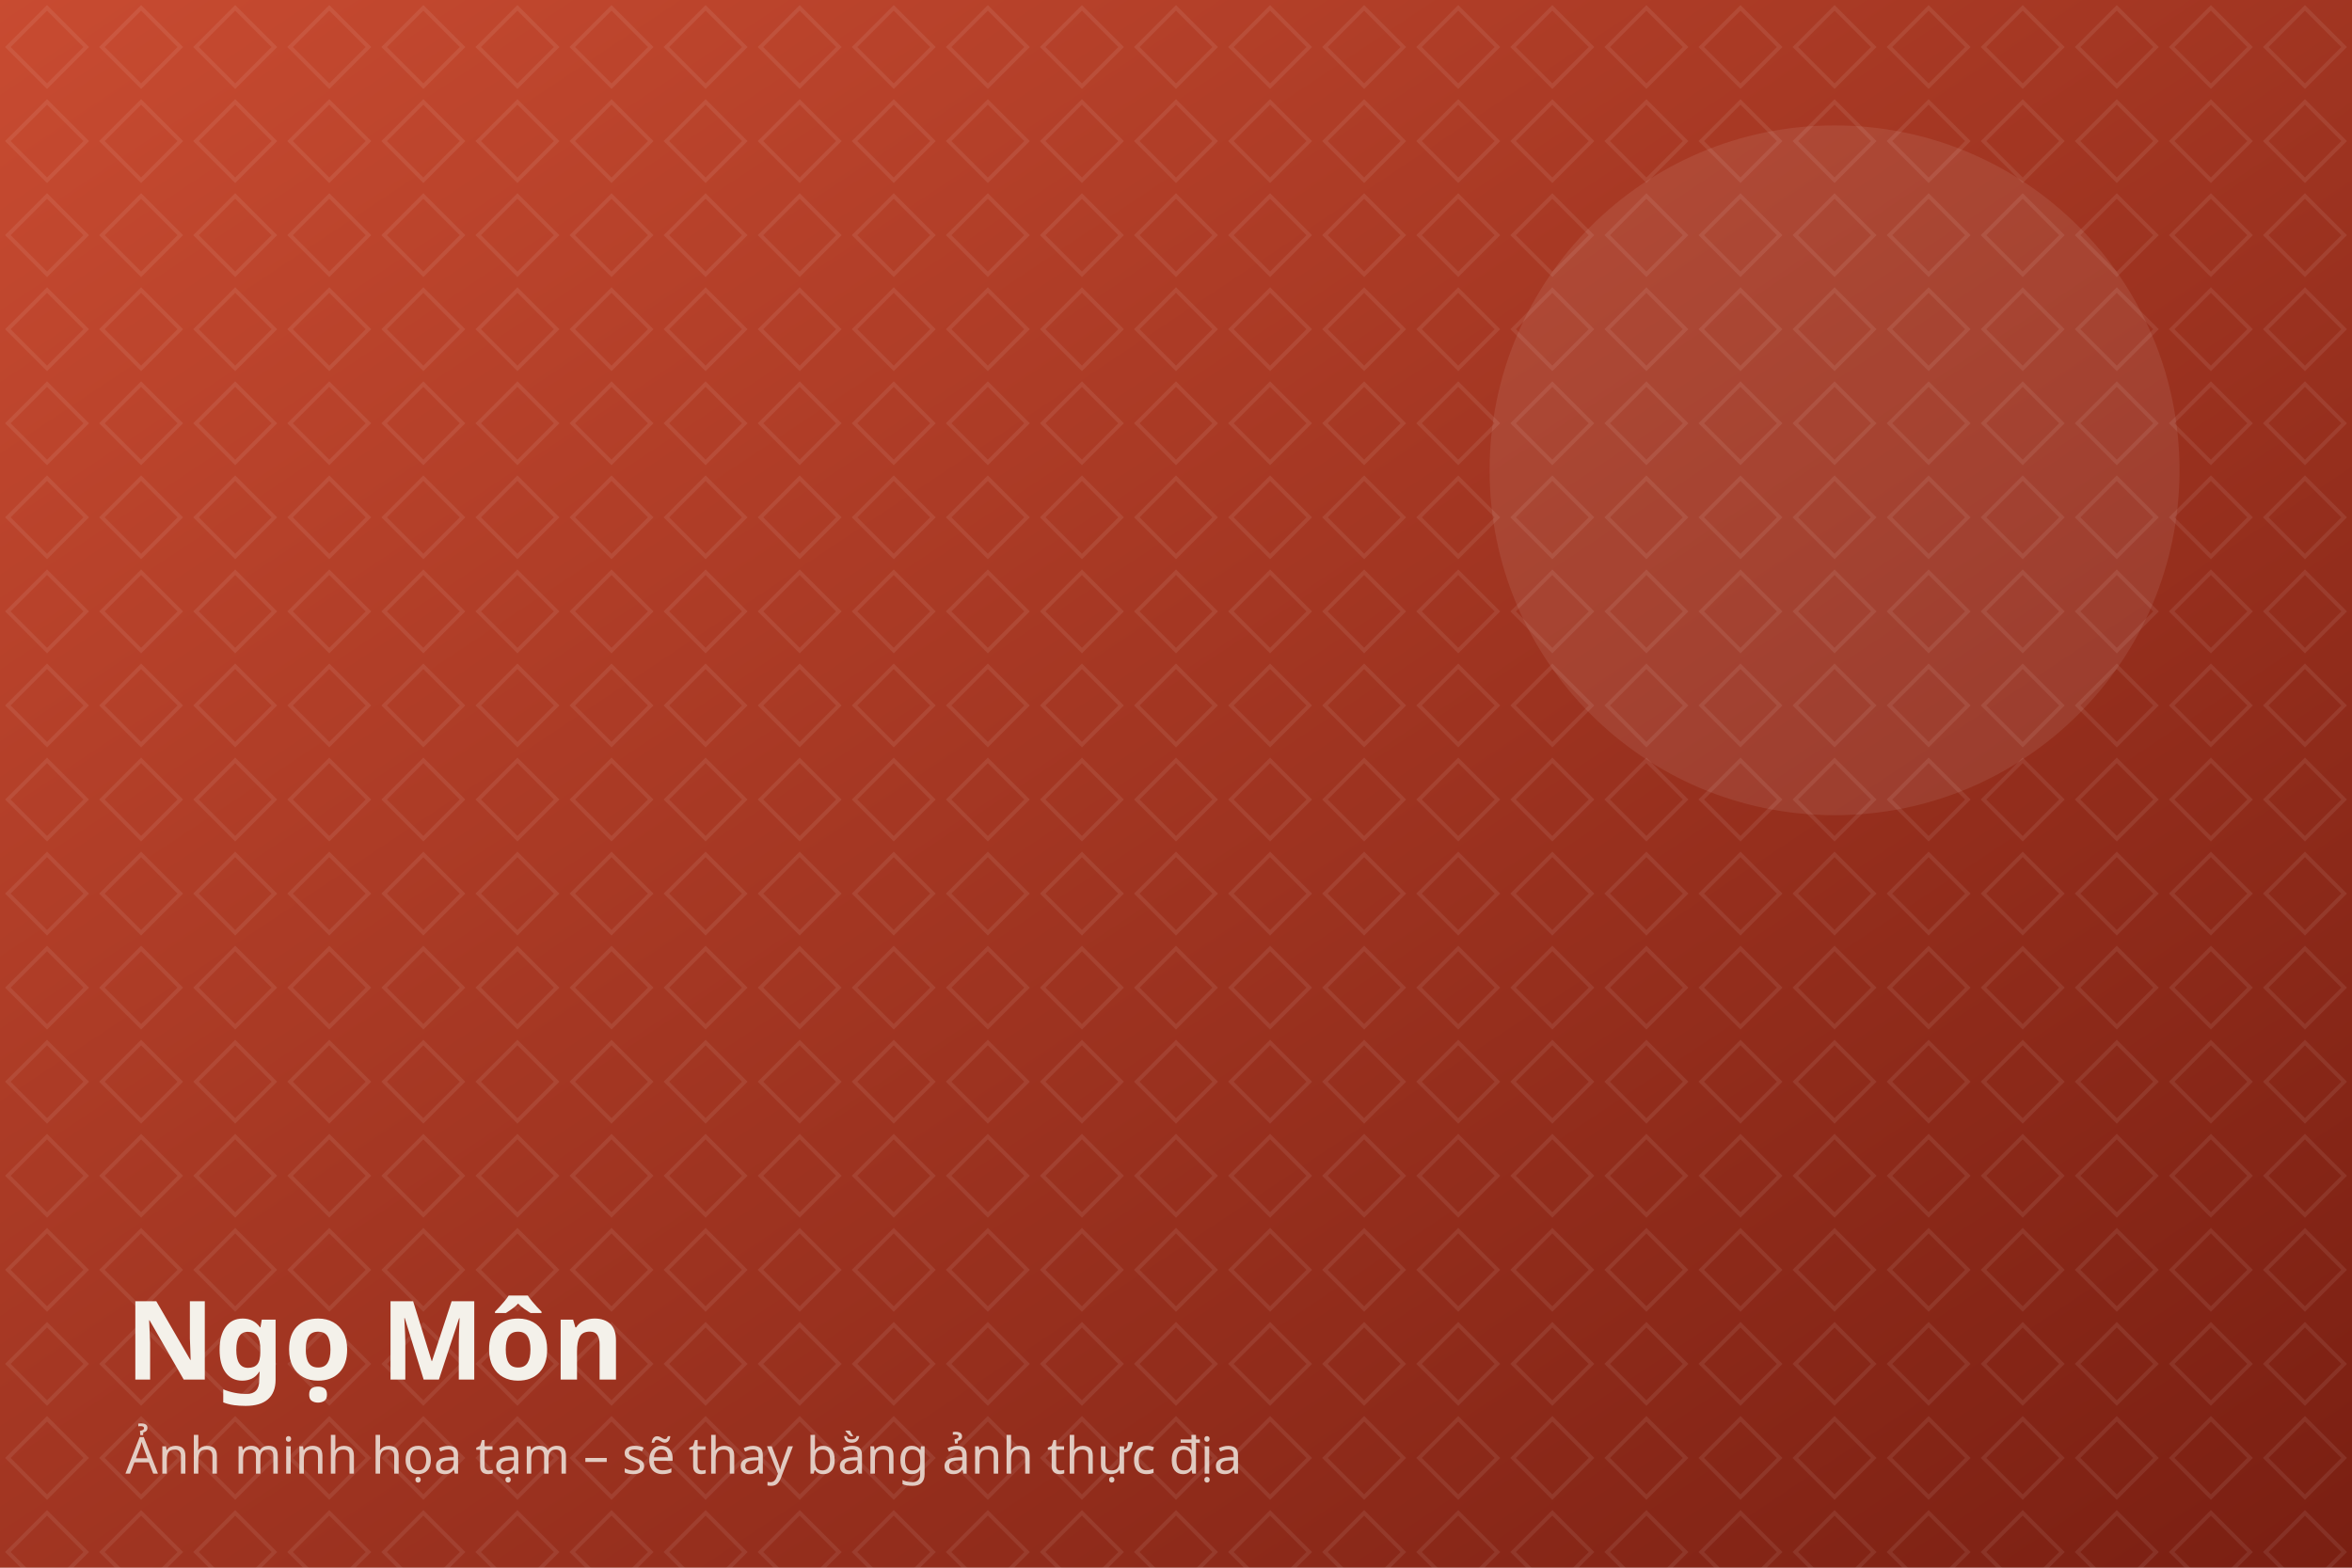
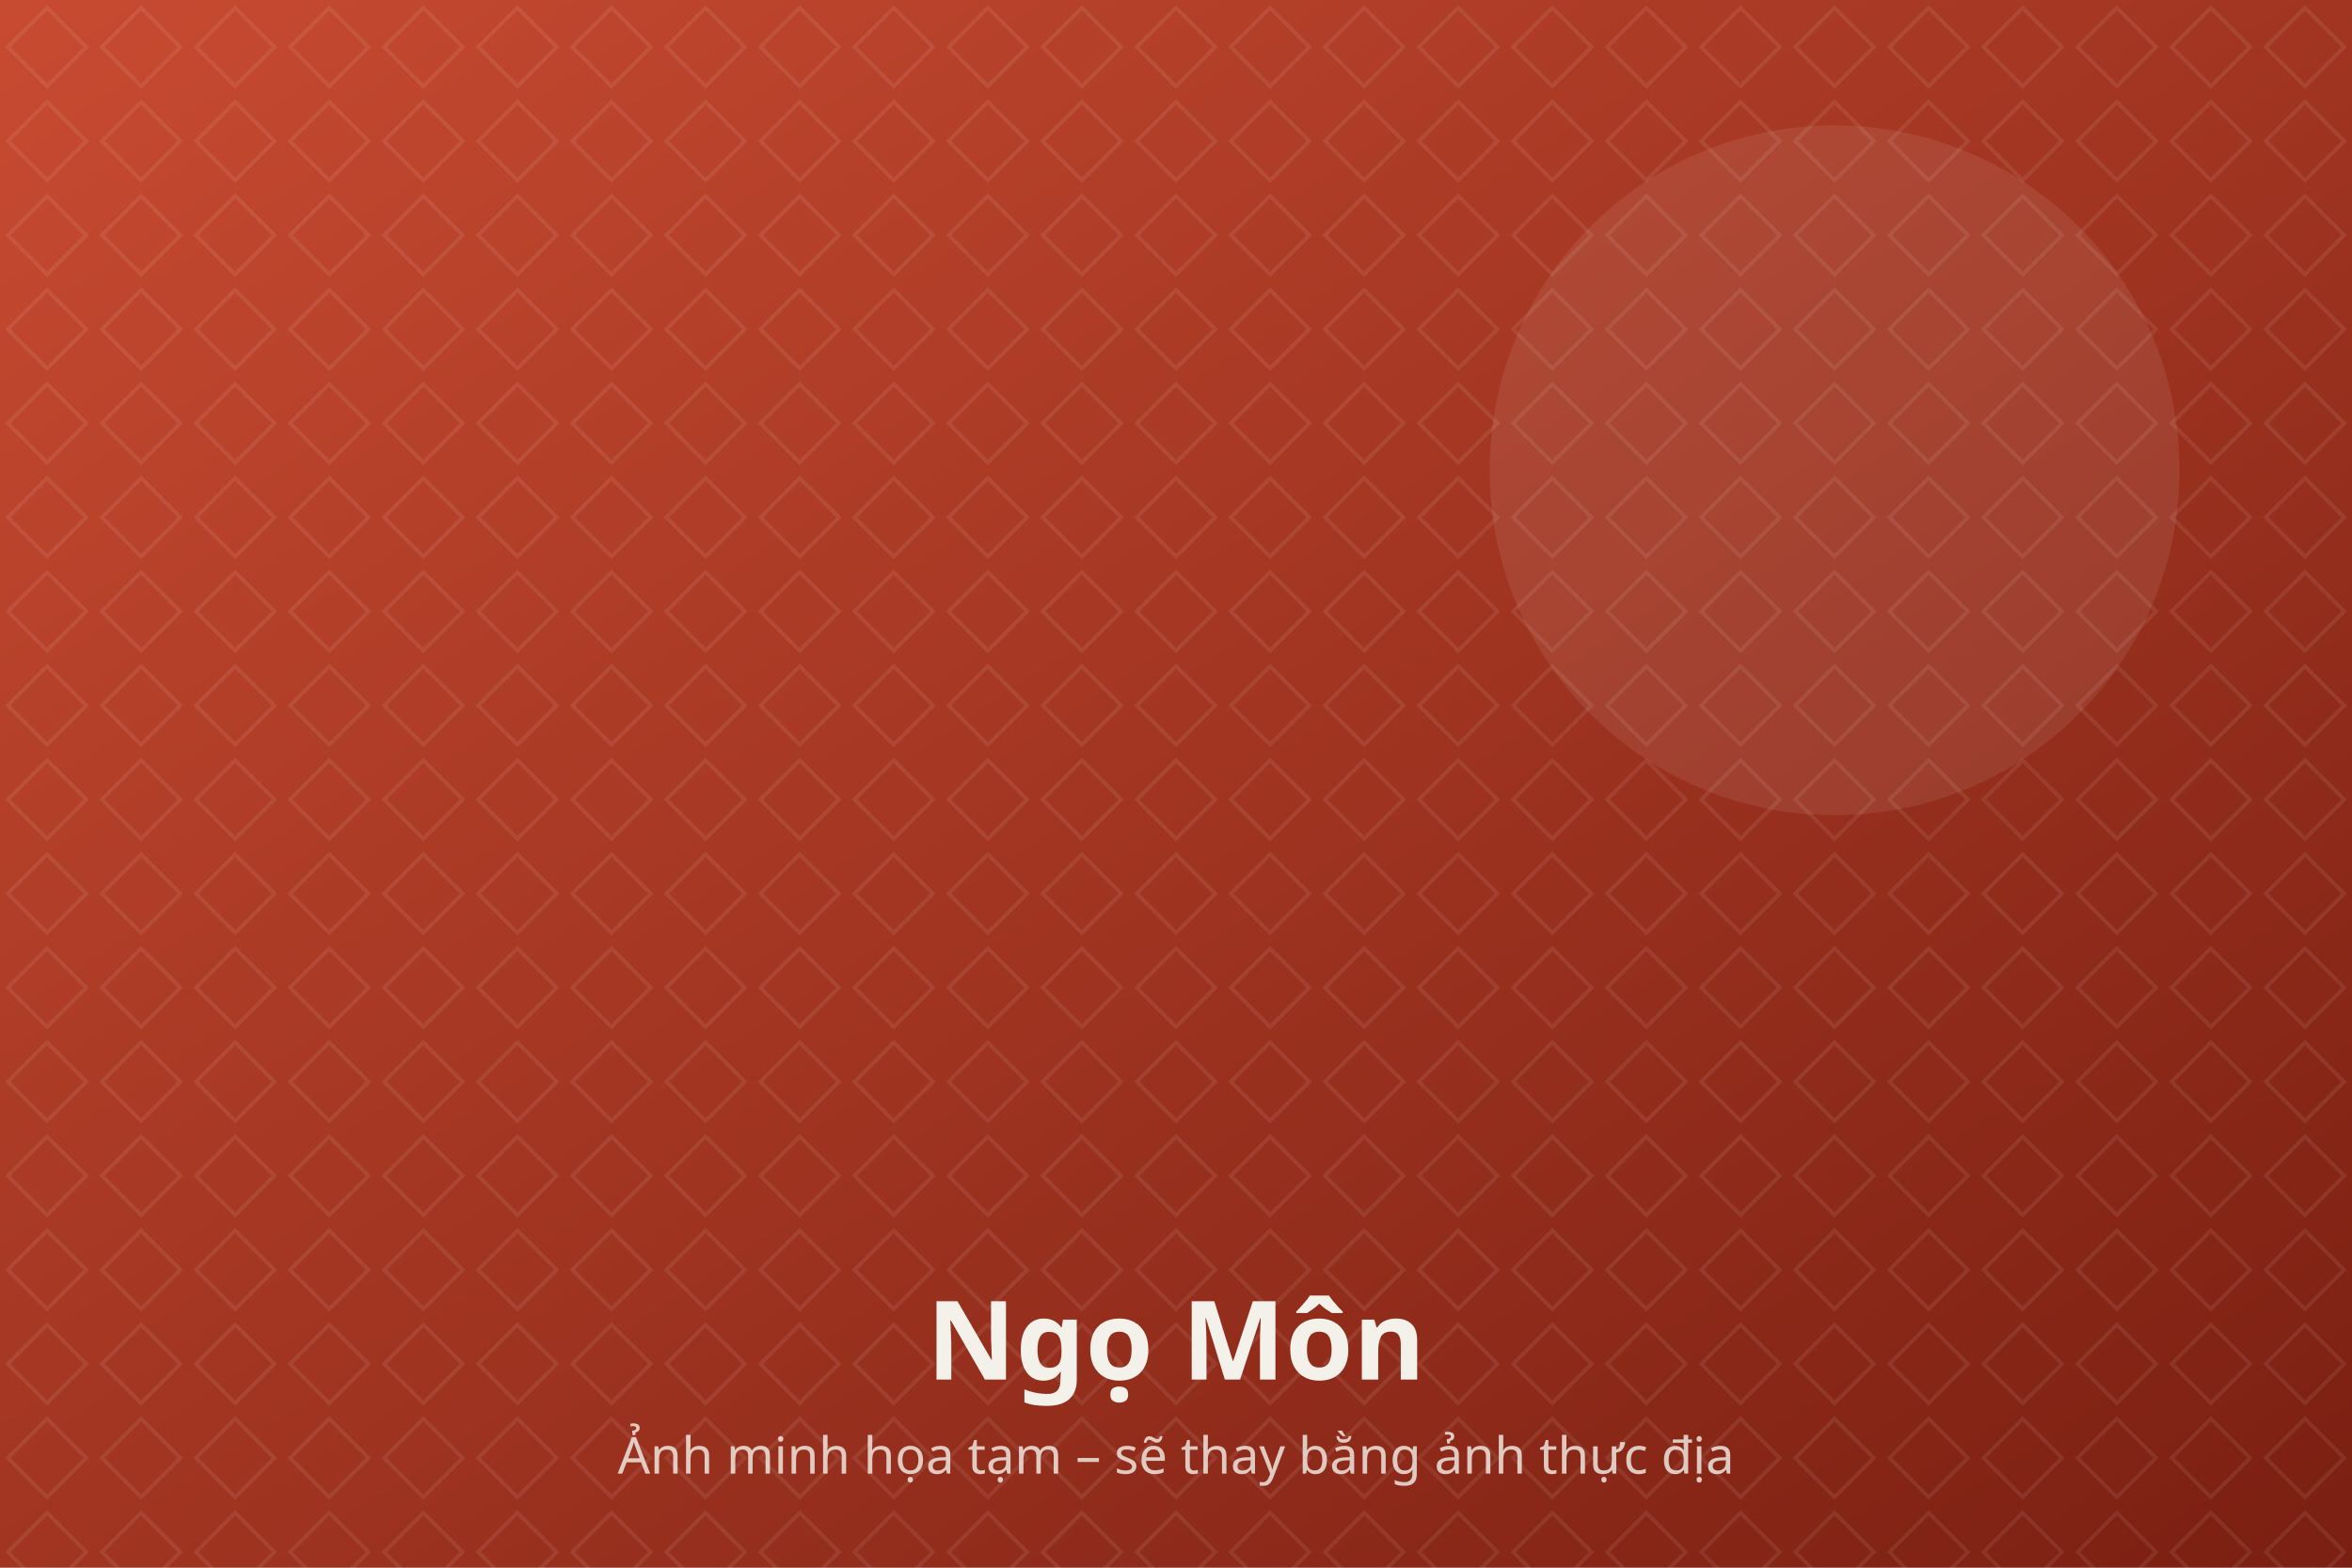
<svg xmlns="http://www.w3.org/2000/svg" viewBox="0 0 1200 800" width="1200" height="800" role="img" aria-label="Ngọ Môn">
  <defs>
    <linearGradient id="g" x1="0" y1="0" x2="1" y2="1">
      <stop offset="0" stop-color="#C84B31" />
      <stop offset="1" stop-color="#7A1F12" />
    </linearGradient>
    <pattern id="p" width="48" height="48" patternUnits="userSpaceOnUse">
      <path d="M24 4 44 24 24 44 4 24Z" fill="none" stroke="#fff" stroke-opacity=".08" stroke-width="2" />
    </pattern>
  </defs>
  <rect width="1200" height="800" fill="url(#g)" />
  <rect width="1200" height="800" fill="url(#p)" />
  <circle cx="936" cy="240" r="176" fill="#fff" fill-opacity=".08" />
-   <text x="64" y="704" font-family="Be Vietnam Pro, system-ui, sans-serif" font-size="56" font-weight="800" fill="#F4F1EA">Ngọ Môn</text>
-   <text x="64" y="752" font-family="Be Vietnam Pro, system-ui, sans-serif" font-size="26" fill="#F4F1EA" fill-opacity=".8">Ảnh minh họa tạm – sẽ thay bằng ảnh thực địa</text>
+   <text x="600" y="704" text-anchor="middle" font-family="Be Vietnam Pro, system-ui, sans-serif" font-size="56" font-weight="800" fill="#F4F1EA">Ngọ Môn</text>
+   <text x="600" y="752" text-anchor="middle" font-family="Be Vietnam Pro, system-ui, sans-serif" font-size="26" fill="#F4F1EA" fill-opacity=".8">Ảnh minh họa tạm – sẽ thay bằng ảnh thực địa</text>
</svg>
